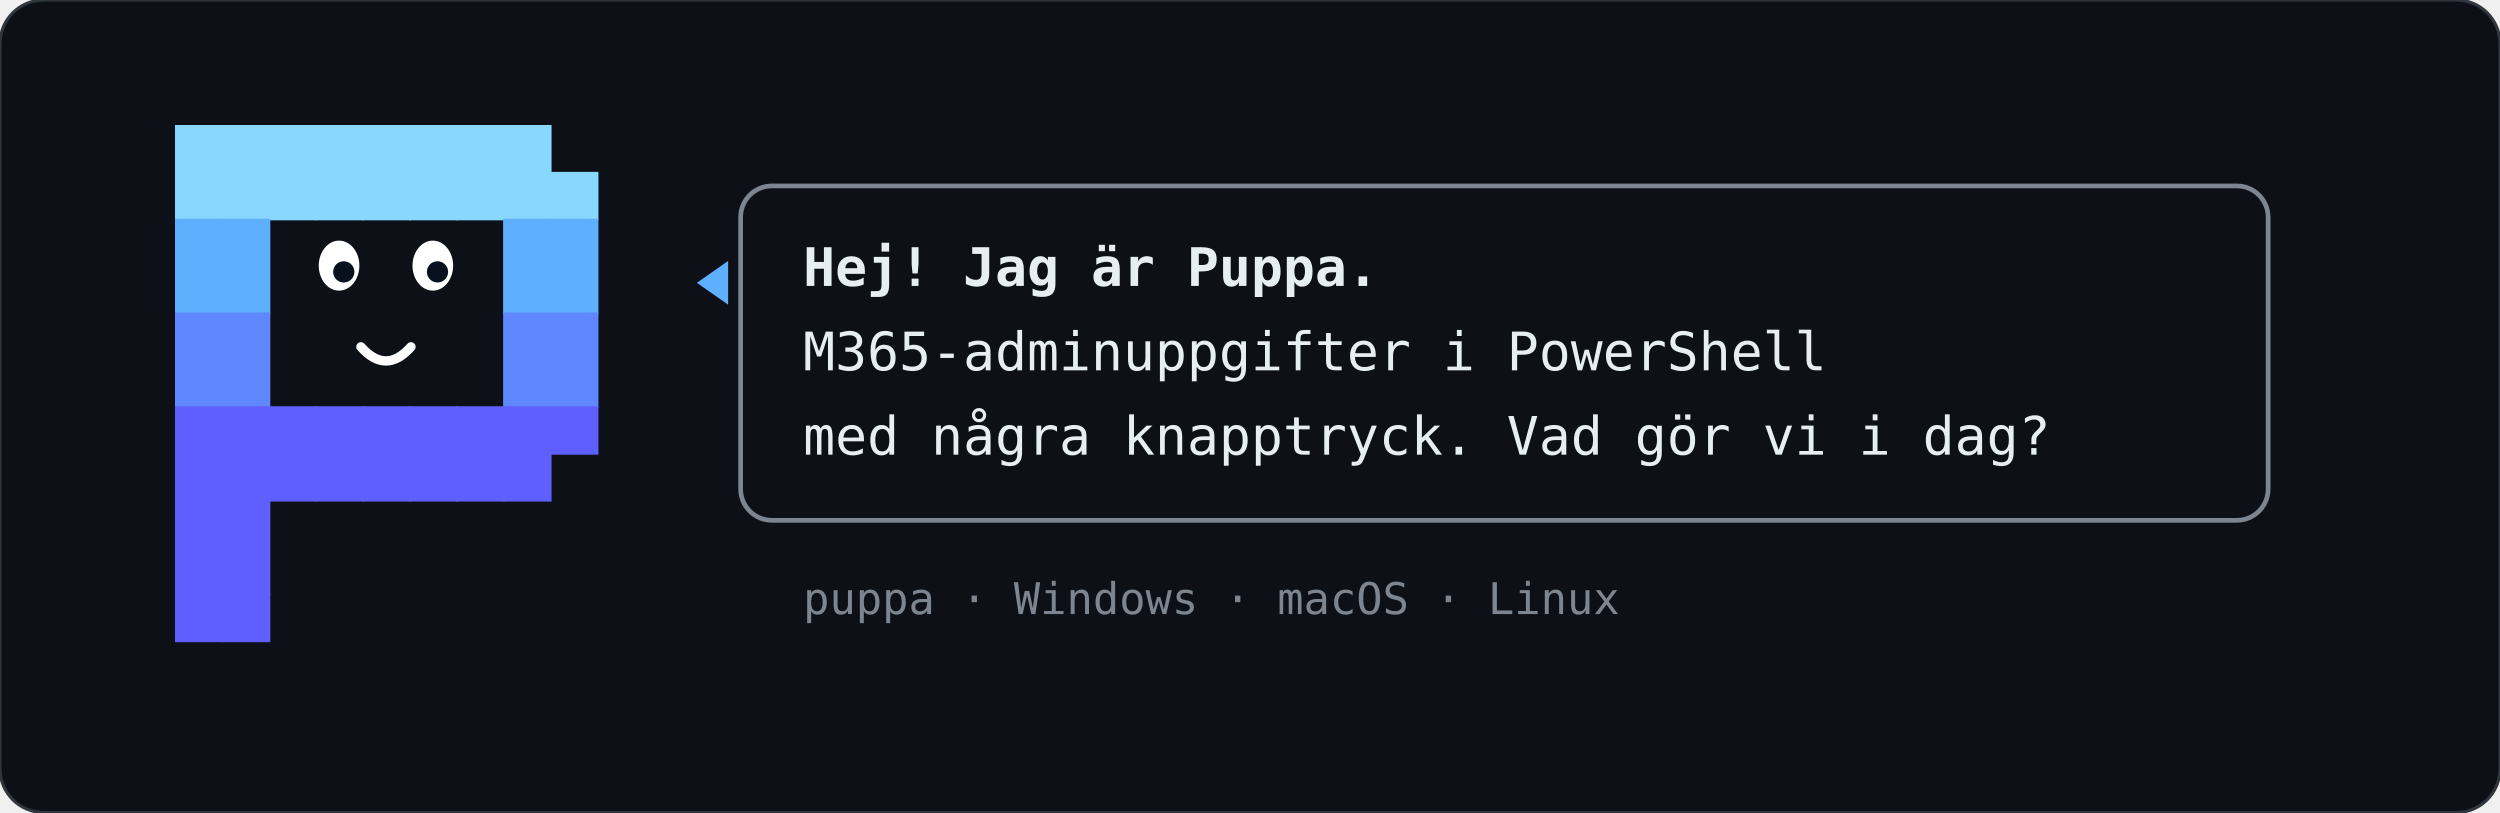
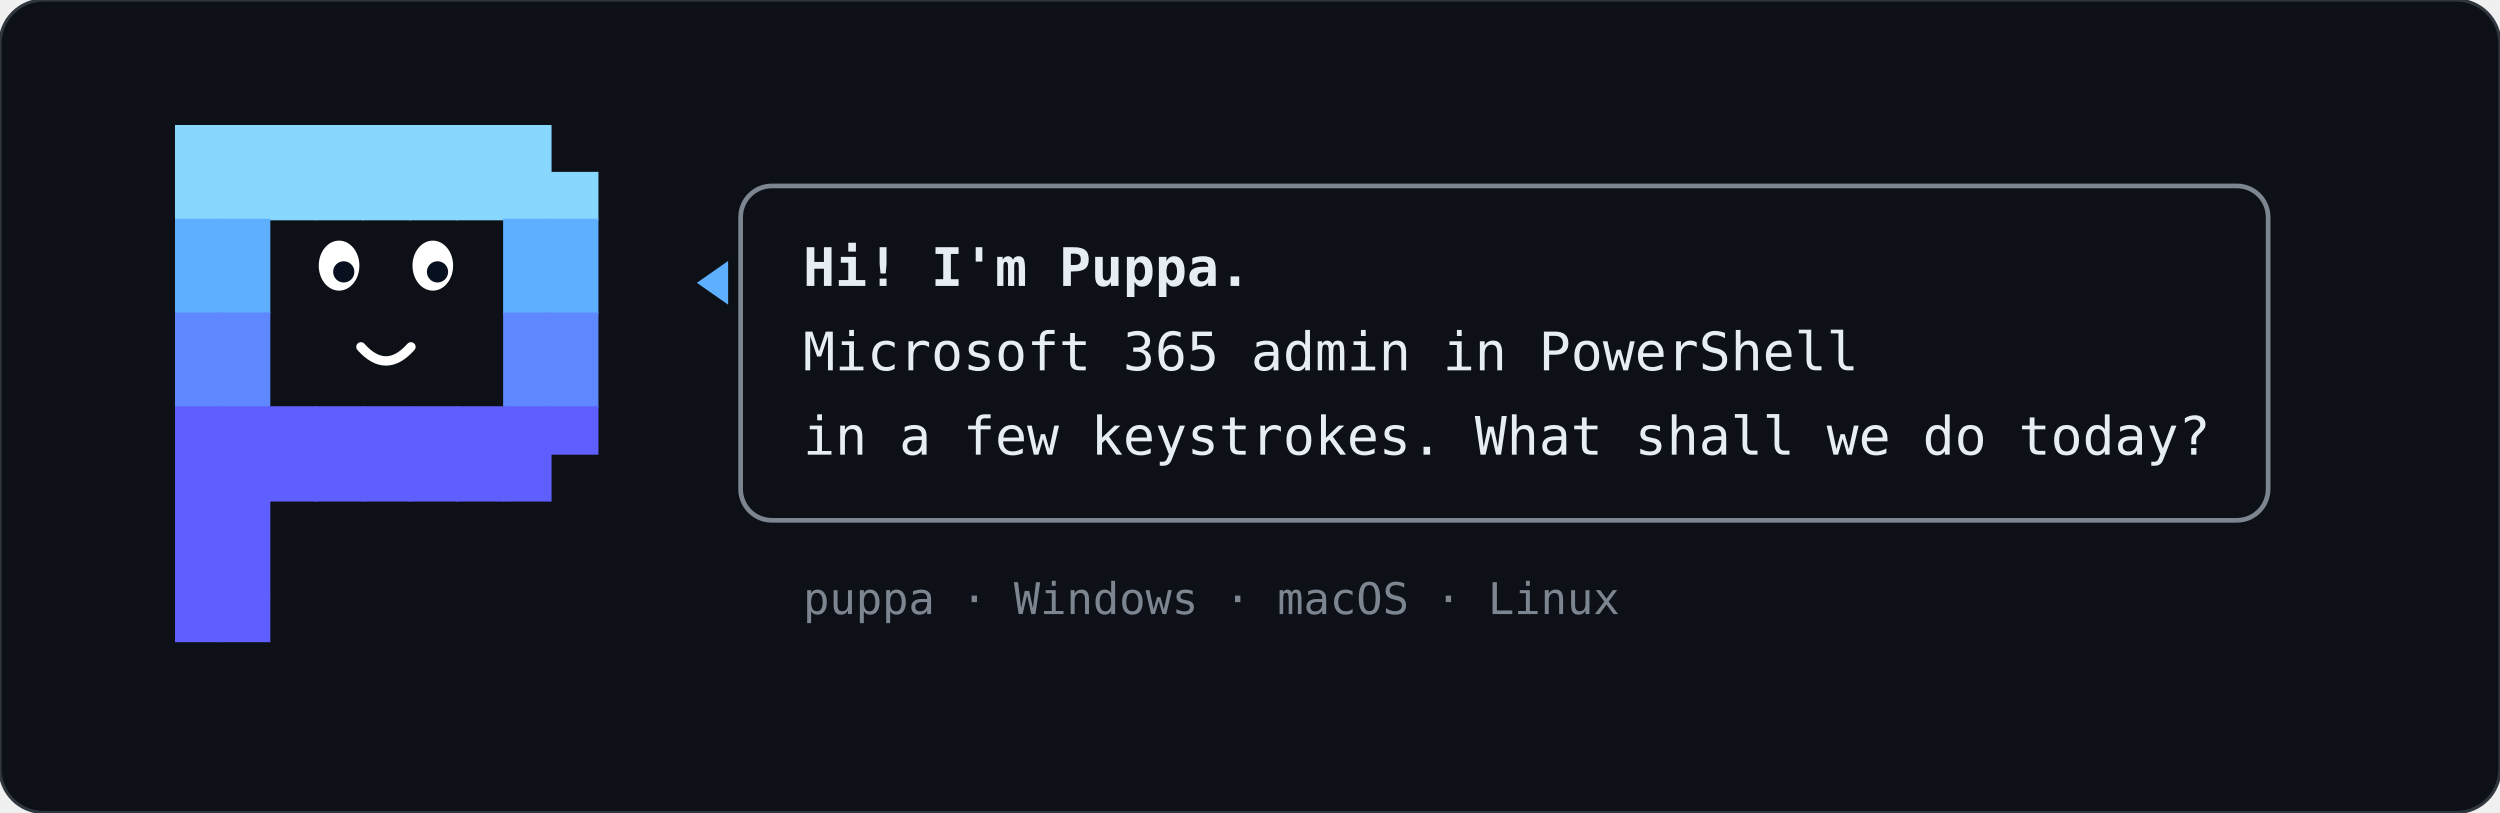
- <svg xmlns="http://www.w3.org/2000/svg" width="800" height="260" viewBox="0 0 800 260" font-family="ui-monospace, SFMono-Regular, Menlo, Consolas, 'DejaVu Sans Mono', monospace" role="img" aria-label="Puppa: Hej! Jag är Puppa.">
+ <svg xmlns="http://www.w3.org/2000/svg" width="800" height="260" viewBox="0 0 800 260" font-family="ui-monospace, SFMono-Regular, Menlo, Consolas, 'DejaVu Sans Mono', monospace" role="img" aria-label="Puppa: Hi! I'm Puppa.">
  <rect width="800" height="260" rx="14" fill="#0d1117" stroke="#30363d" />
  <g>
    <animateTransform attributeName="transform" type="translate" values="0 0;0 -4;0 0" dur="3s" repeatCount="indefinite" calcMode="spline" keyTimes="0;.5;1" keySplines=".4 0 .6 1;.4 0 .6 1" />
    <rect x="56" y="40.0" width="15.5" height="30.5" fill="#87d7ff" />
    <rect x="71" y="40.0" width="15.5" height="30.5" fill="#87d7ff" />
    <rect x="86" y="40.0" width="15.5" height="30.5" fill="#87d7ff" />
    <rect x="101" y="40.0" width="15.5" height="30.5" fill="#87d7ff" />
    <rect x="116" y="40.0" width="15.5" height="30.5" fill="#87d7ff" />
    <rect x="131" y="40.0" width="15.5" height="30.5" fill="#87d7ff" />
    <rect x="146" y="40.0" width="15.5" height="30.5" fill="#87d7ff" />
    <rect x="161" y="40.0" width="15.5" height="30.5" fill="#87d7ff" />
    <rect x="176" y="55.0" width="15.5" height="15.5" fill="#87d7ff" />
    <rect x="56" y="70.0" width="15.5" height="30.5" fill="#5fafff" />
    <rect x="71" y="70.0" width="15.5" height="30.5" fill="#5fafff" />
    <rect x="161" y="70.0" width="15.5" height="30.5" fill="#5fafff" />
    <rect x="176" y="70.0" width="15.5" height="30.5" fill="#5fafff" />
    <rect x="56" y="100.0" width="15.5" height="30.5" fill="#5f87ff" />
    <rect x="71" y="100.0" width="15.5" height="30.5" fill="#5f87ff" />
    <rect x="161" y="100.0" width="15.5" height="30.5" fill="#5f87ff" />
    <rect x="176" y="100.0" width="15.5" height="30.5" fill="#5f87ff" />
    <rect x="56" y="130.0" width="15.5" height="30.5" fill="#5f5fff" />
    <rect x="71" y="130.0" width="15.5" height="30.5" fill="#5f5fff" />
    <rect x="86" y="130.0" width="15.5" height="30.5" fill="#5f5fff" />
    <rect x="101" y="130.0" width="15.5" height="30.5" fill="#5f5fff" />
    <rect x="116" y="130.0" width="15.5" height="30.5" fill="#5f5fff" />
    <rect x="131" y="130.0" width="15.5" height="30.5" fill="#5f5fff" />
    <rect x="146" y="130.0" width="15.5" height="30.5" fill="#5f5fff" />
    <rect x="161" y="130.0" width="15.5" height="30.5" fill="#5f5fff" />
    <rect x="176" y="130.0" width="15.5" height="15.5" fill="#5f5fff" />
    <rect x="56" y="160.0" width="15.5" height="30.5" fill="#5f5fff" />
    <rect x="71" y="160.0" width="15.5" height="30.5" fill="#5f5fff" />
    <rect x="56" y="190.0" width="15.5" height="15.5" fill="#5f5fff" />
    <rect x="71" y="190.0" width="15.5" height="15.5" fill="#5f5fff" />
    <ellipse cx="108.5" cy="85.0" rx="6.5" ry="8" fill="#ffffff">
      <animate attributeName="ry" values="8;8;1;8;8" keyTimes="0;.46;.5;.54;1" dur="4.1s" repeatCount="indefinite" />
    </ellipse>
    <g>
      <animateTransform attributeName="transform" type="translate" values="0 0;0 0;-3 0;-3 0;0 0;3 0;3 0;0 0" keyTimes="0;.25;.3;.45;.5;.7;.85;1" dur="7s" repeatCount="indefinite" />
      <circle cx="110.0" cy="87.0" r="3.4" fill="#06101f" />
    </g>
    <ellipse cx="138.5" cy="85.0" rx="6.5" ry="8" fill="#ffffff">
      <animate attributeName="ry" values="8;8;1;8;8" keyTimes="0;.46;.5;.54;1" dur="4.1s" repeatCount="indefinite" />
    </ellipse>
    <g>
      <animateTransform attributeName="transform" type="translate" values="0 0;0 0;-3 0;-3 0;0 0;3 0;3 0;0 0" keyTimes="0;.25;.3;.45;.5;.7;.85;1" dur="7s" repeatCount="indefinite" />
      <circle cx="140.0" cy="87.0" r="3.4" fill="#06101f" />
    </g>
    <path d="M115.5 111.0q8 9 16 0" stroke="#ffffff" stroke-width="3" fill="none" stroke-linecap="round" />
  </g>
  <rect x="237" y="59.5" width="488.8" height="107" rx="10" fill="none" stroke="#7d8590" stroke-width="1.5" />
  <path d="M223 90.5l10 -7v14z" fill="#5fafff" />
-   <text x="257" y="91.5" fill="#e6edf3" font-size="17" font-weight="700">Hej! Jag är Puppa.</text>
-   <text x="257" y="118.5" fill="#e6edf3" font-size="17">M365-adminuppgifter i PowerShell</text>
-   <text x="257" y="145.5" fill="#e6edf3" font-size="17">med några knapptryck. Vad gör vi i dag?</text>
+   <text x="257" y="91.5" fill="#e6edf3" font-size="17" font-weight="700">Hi! I'm Puppa.</text>
+   <text x="257" y="118.5" fill="#e6edf3" font-size="17">Microsoft 365 admin in PowerShell</text>
+   <text x="257" y="145.5" fill="#e6edf3" font-size="17">in a few keystrokes. What shall we do today?</text>
  <text x="257" y="196.5" fill="#7d8590" font-size="14">puppa · Windows · macOS · Linux</text>
</svg>
